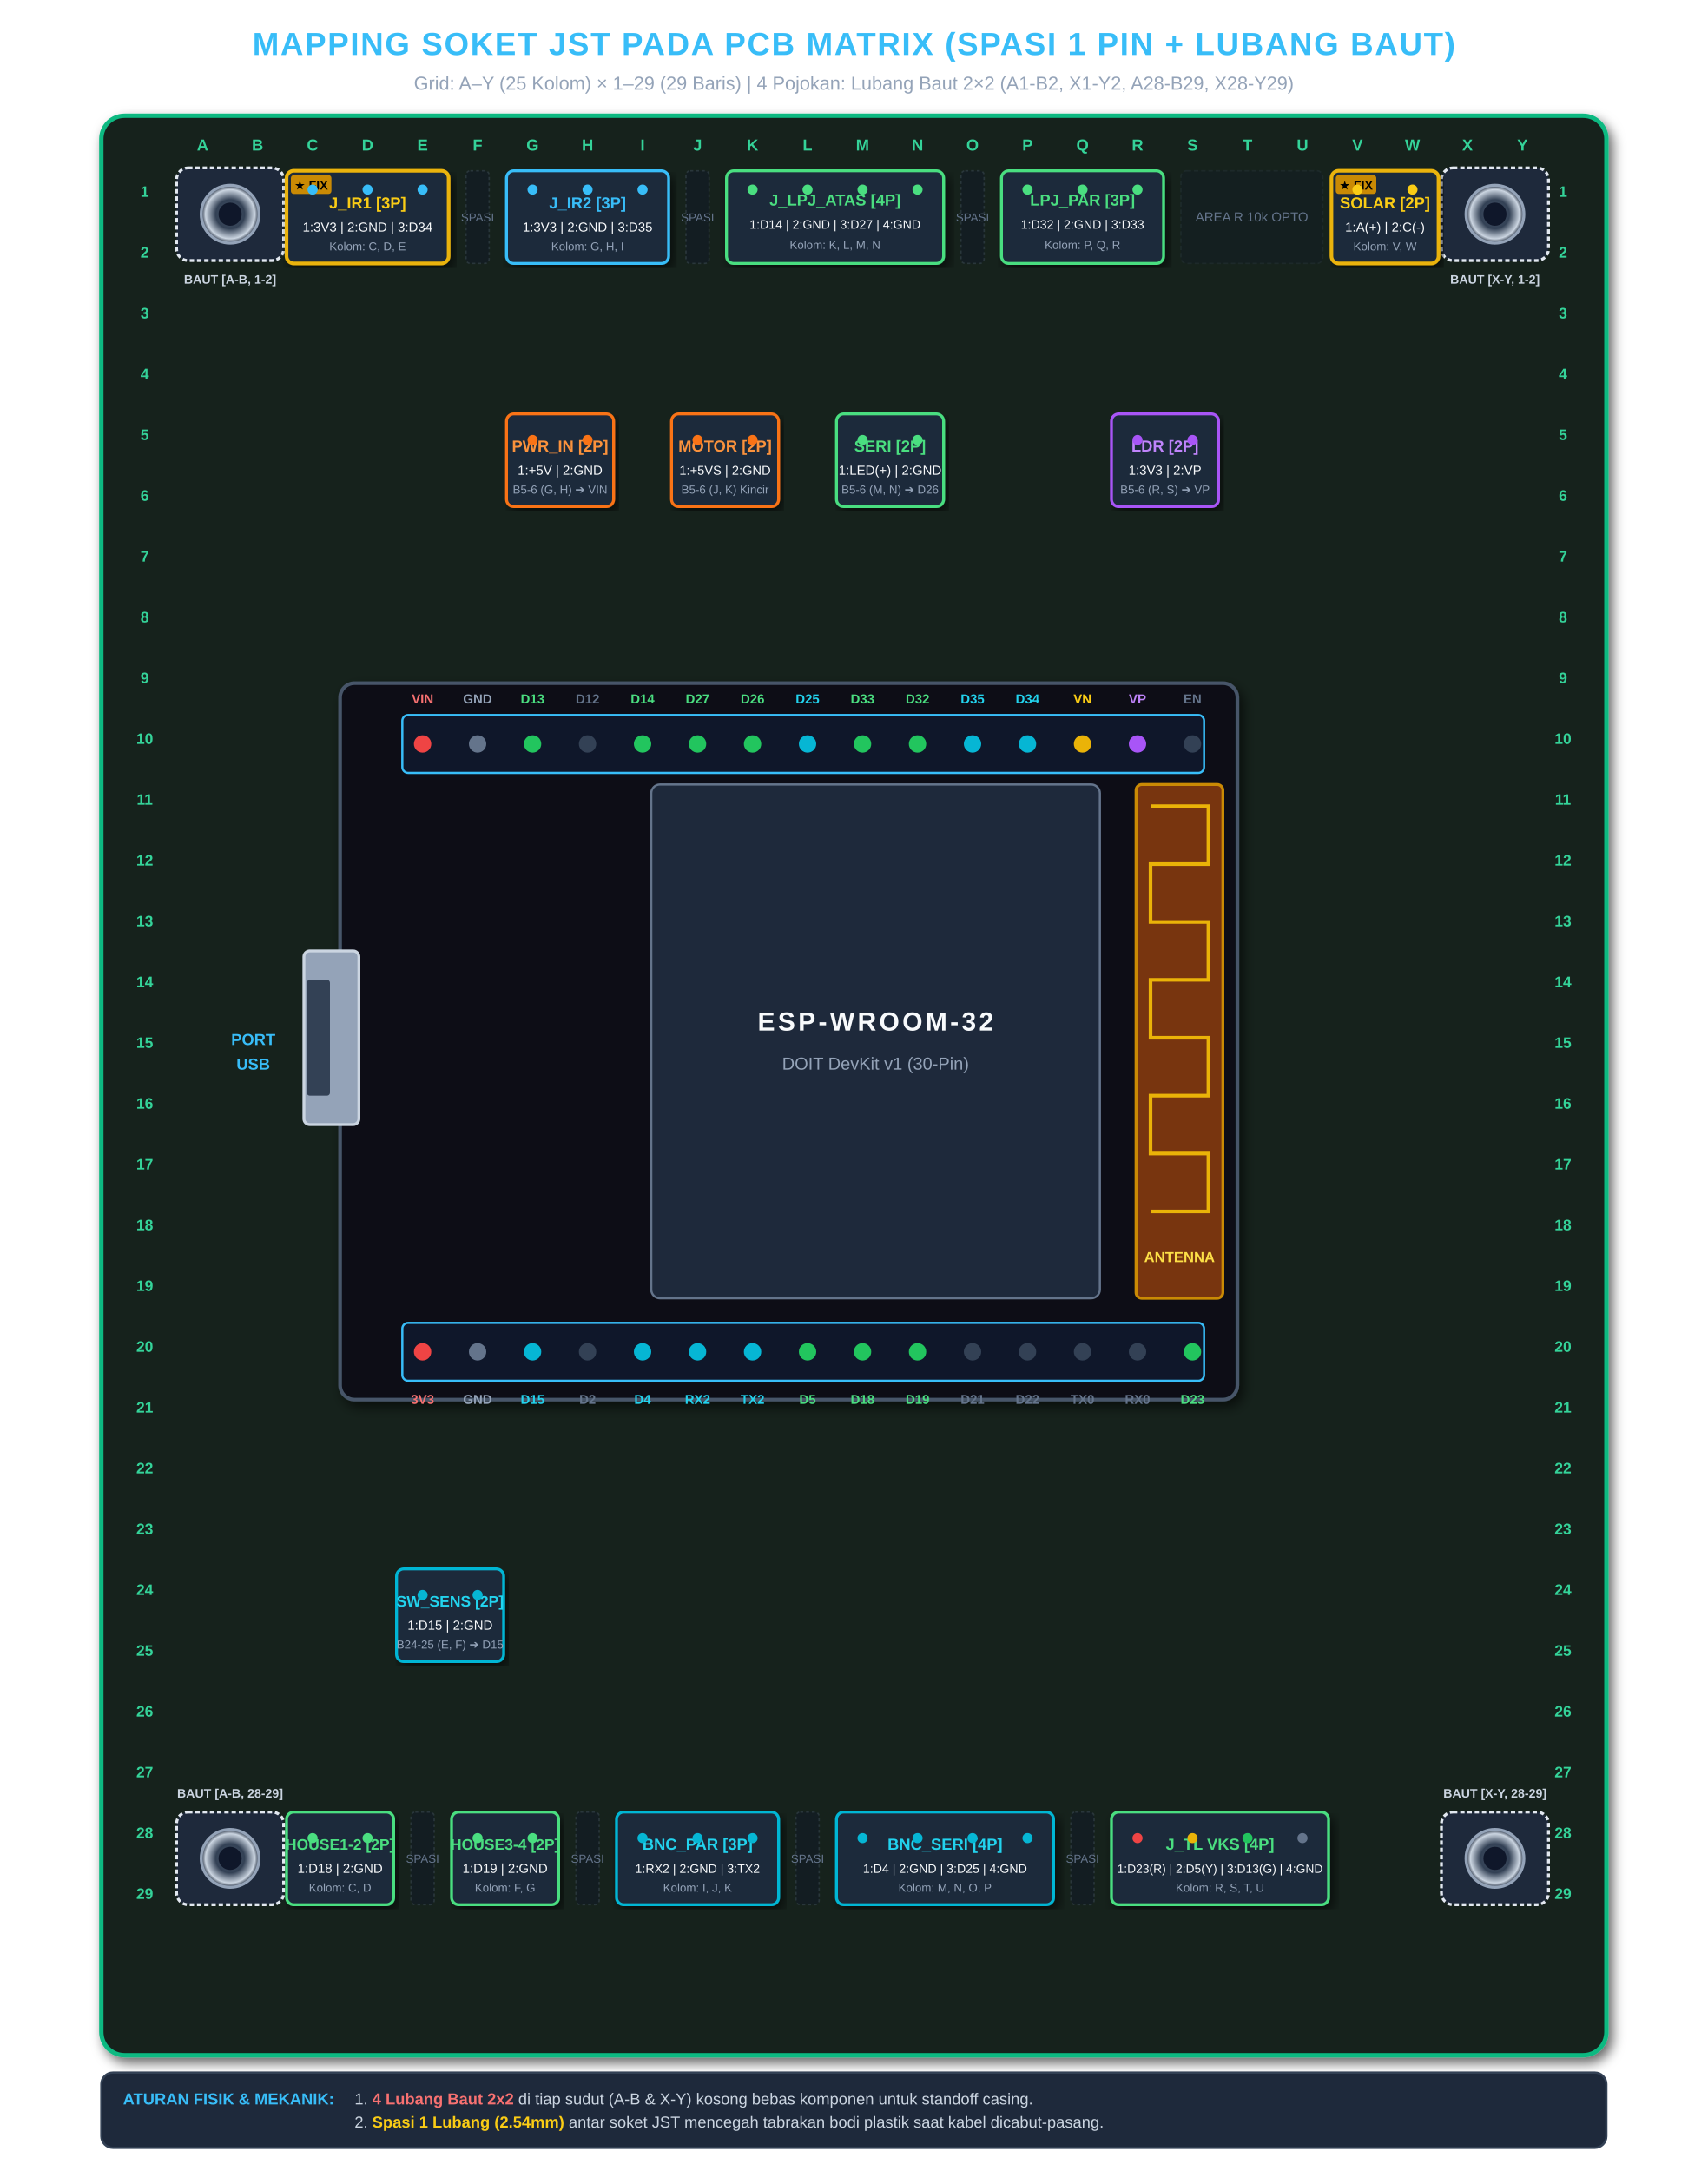
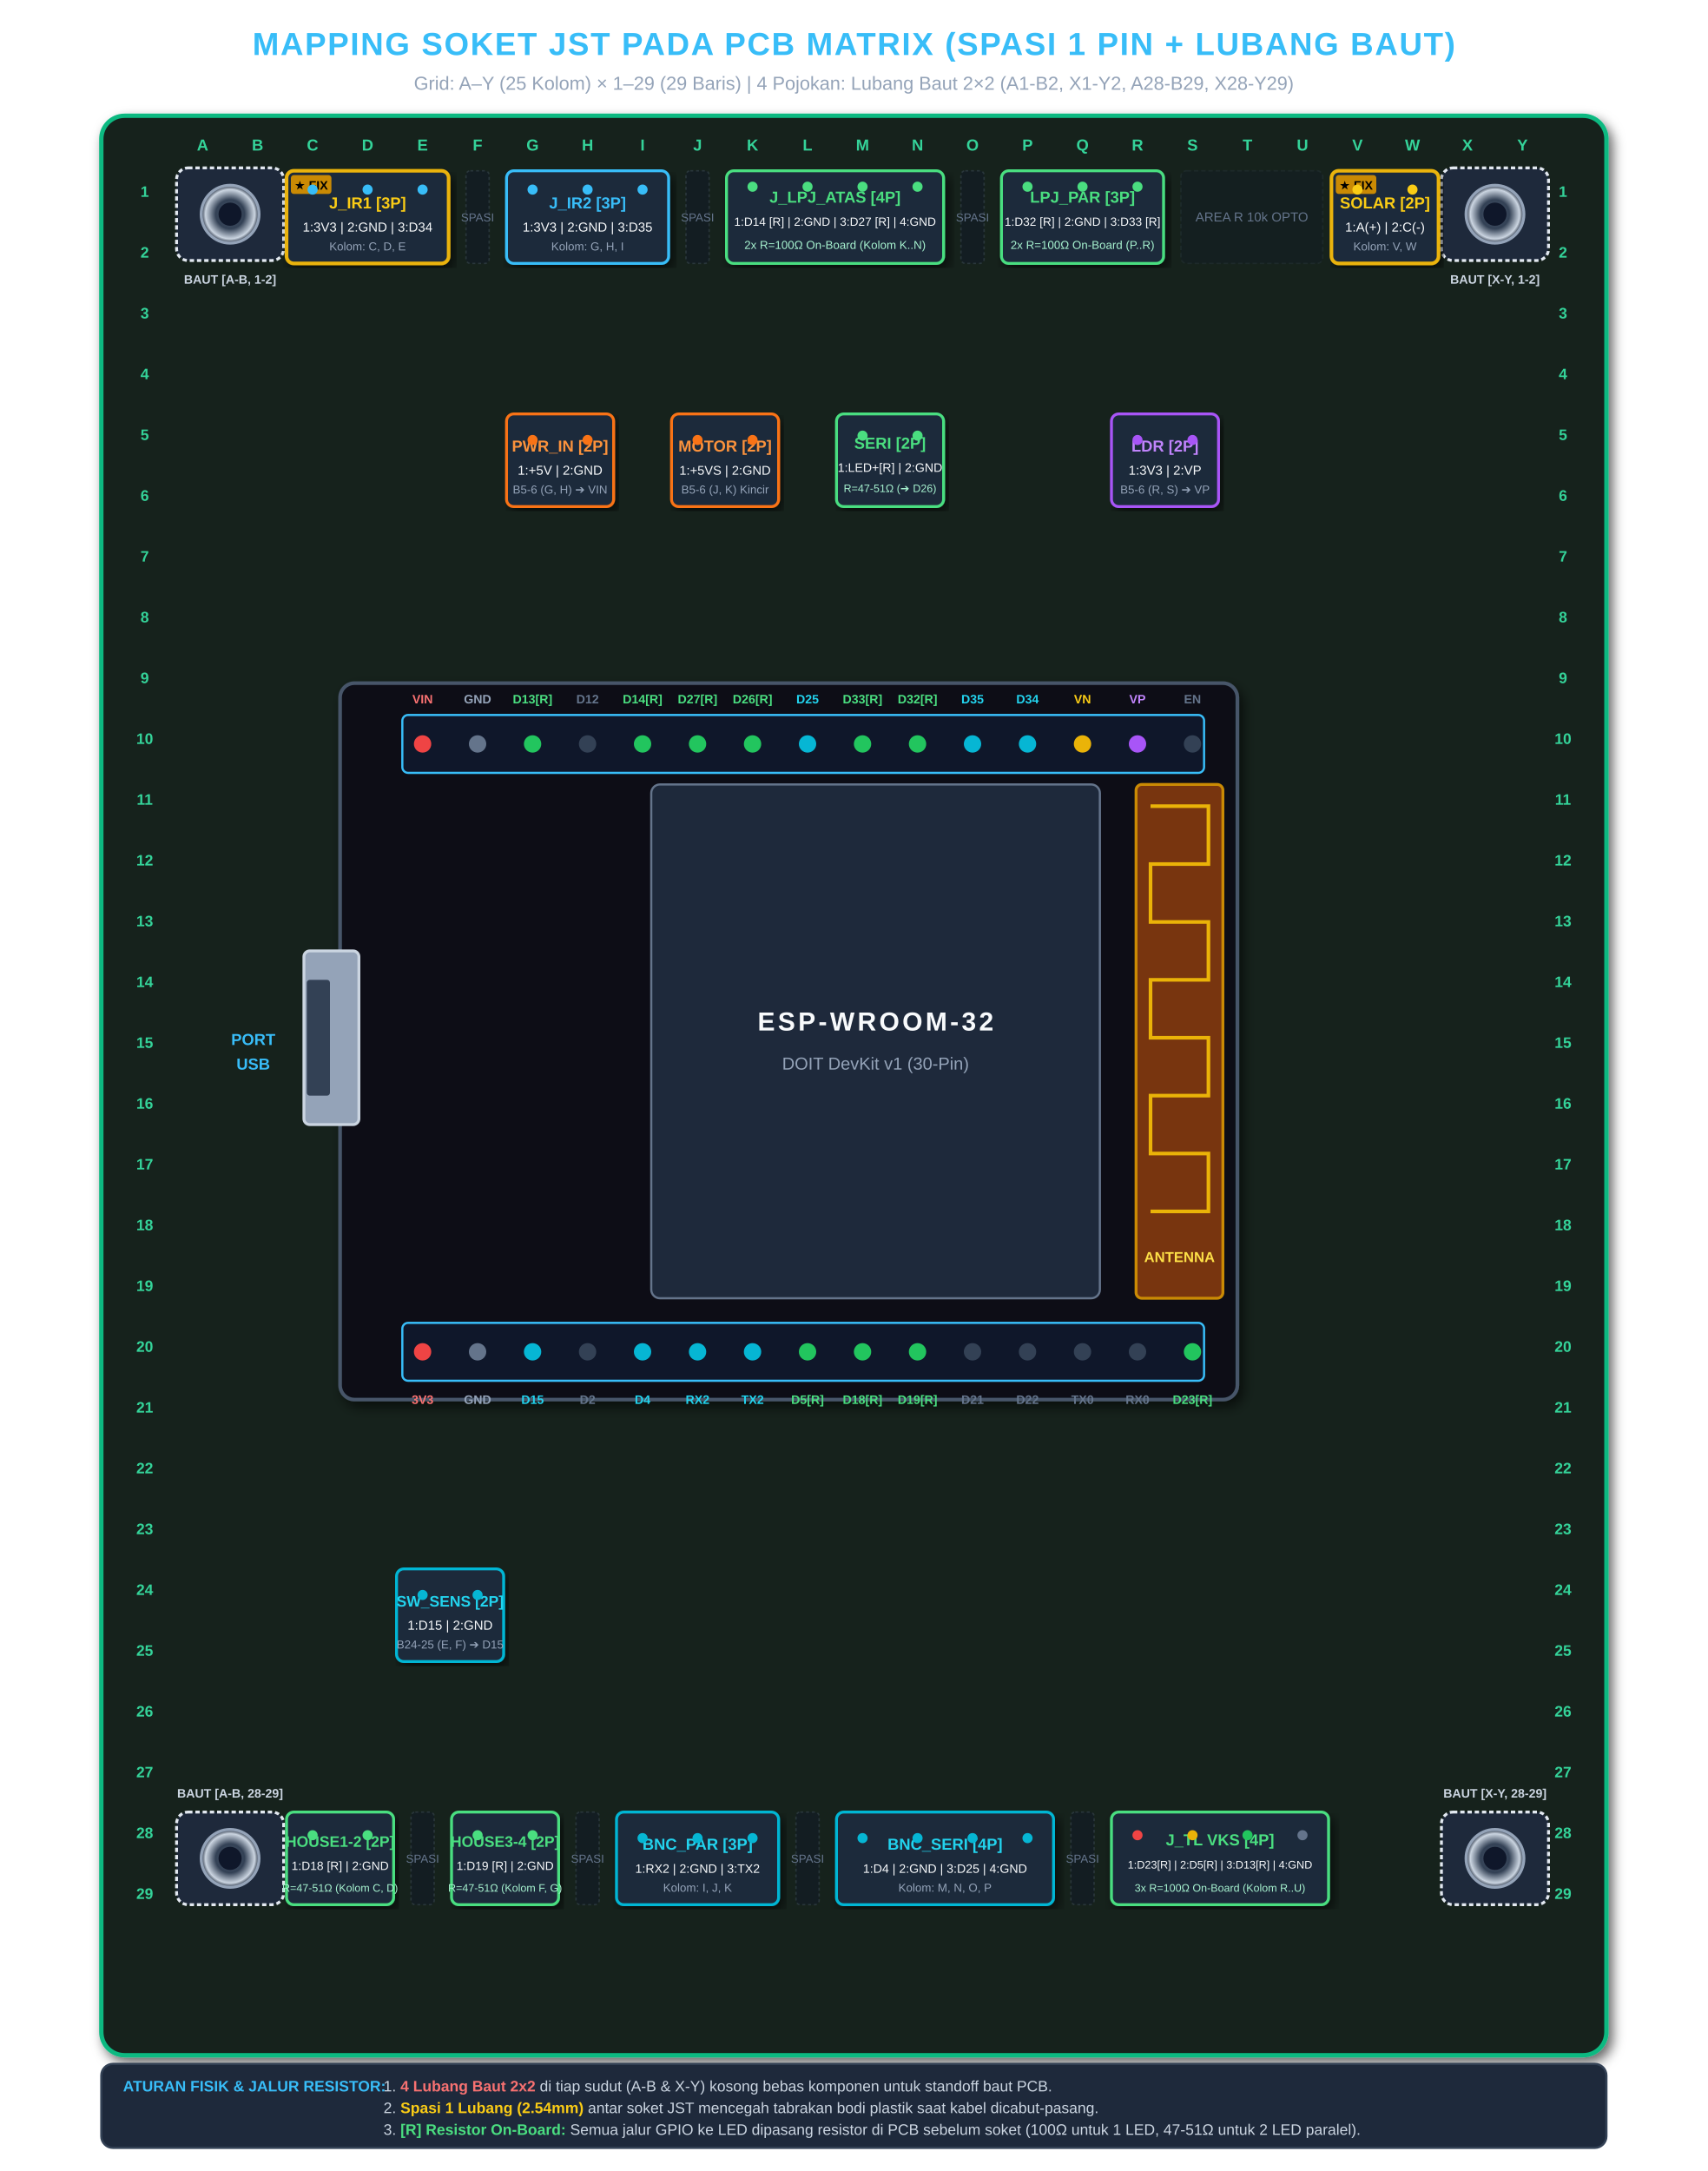
<svg xmlns="http://www.w3.org/2000/svg" viewBox="0 0 1180 1500" width="100%" height="100%" style="background-color: #0b1120; font-family: 'Segoe UI', Arial, sans-serif;">
  <defs>
    <filter id="shadow" x="-5%" y="-5%" width="110%" height="110%">
      <feDropShadow dx="3" dy="4" stdDeviation="4" flood-color="#000000" flood-opacity="0.6" />
    </filter>
    <radialGradient id="screw-pad" cx="50%" cy="50%" r="50%">
      <stop offset="0%" stop-color="#475569" />
      <stop offset="50%" stop-color="#334155" />
      <stop offset="85%" stop-color="#cbd5e1" />
      <stop offset="100%" stop-color="#1e293b" />
    </radialGradient>
  </defs>
  <text x="590" y="38" font-size="22" font-weight="bold" fill="#38bdf8" text-anchor="middle" letter-spacing="1">MAPPING SOKET JST PADA PCB MATRIX (SPASI 1 PIN + LUBANG BAUT)</text>
  <text x="590" y="62" font-size="13" fill="#94a3b8" text-anchor="middle">Grid: A–Y (25 Kolom) × 1–29 (29 Baris) | 4 Pojokan: Lubang Baut 2×2 (A1-B2, X1-Y2, A28-B29, X28-Y29)</text>
  <rect x="70" y="80" width="1040" height="1340" rx="16" fill="#13231e" stroke="#10b981" stroke-width="3" filter="url(#shadow)" />
  <g font-size="11" font-weight="bold" fill="#34d399" text-anchor="middle">
    <text x="140" y="104">A</text>
    <text x="178" y="104">B</text>
    <text x="216" y="104">C</text>
    <text x="254" y="104">D</text>
    <text x="292" y="104">E</text>
    <text x="330" y="104">F</text>
    <text x="368" y="104">G</text>
    <text x="406" y="104">H</text>
    <text x="444" y="104">I</text>
    <text x="482" y="104">J</text>
    <text x="520" y="104">K</text>
    <text x="558" y="104">L</text>
    <text x="596" y="104">M</text>
    <text x="634" y="104">N</text>
    <text x="672" y="104">O</text>
    <text x="710" y="104">P</text>
    <text x="748" y="104">Q</text>
    <text x="786" y="104">R</text>
    <text x="824" y="104">S</text>
    <text x="862" y="104">T</text>
    <text x="900" y="104">U</text>
    <text x="938" y="104">V</text>
    <text x="976" y="104">W</text>
    <text x="1014" y="104">X</text>
    <text x="1052" y="104">Y</text>
  </g>
  <g font-size="10.5" font-weight="bold" fill="#34d399" text-anchor="middle">
    <text x="100" y="136">1</text>
    <text x="100" y="178">2</text>
    <text x="100" y="220">3</text>
    <text x="100" y="262">4</text>
    <text x="100" y="304">5</text>
    <text x="100" y="346">6</text>
    <text x="100" y="388">7</text>
    <text x="100" y="430">8</text>
    <text x="100" y="472">9</text>
    <text x="100" y="514">10</text>
    <text x="100" y="556">11</text>
    <text x="100" y="598">12</text>
    <text x="100" y="640">13</text>
    <text x="100" y="682">14</text>
    <text x="100" y="724">15</text>
    <text x="100" y="766">16</text>
    <text x="100" y="808">17</text>
    <text x="100" y="850">18</text>
    <text x="100" y="892">19</text>
    <text x="100" y="934">20</text>
    <text x="100" y="976">21</text>
    <text x="100" y="1018">22</text>
    <text x="100" y="1060">23</text>
    <text x="100" y="1102">24</text>
    <text x="100" y="1144">25</text>
    <text x="100" y="1186">26</text>
    <text x="100" y="1228">27</text>
    <text x="100" y="1270">28</text>
    <text x="100" y="1312">29</text>
    <text x="1080" y="136">1</text>
    <text x="1080" y="178">2</text>
    <text x="1080" y="220">3</text>
    <text x="1080" y="262">4</text>
    <text x="1080" y="304">5</text>
    <text x="1080" y="346">6</text>
    <text x="1080" y="388">7</text>
    <text x="1080" y="430">8</text>
    <text x="1080" y="472">9</text>
    <text x="1080" y="514">10</text>
    <text x="1080" y="556">11</text>
    <text x="1080" y="598">12</text>
    <text x="1080" y="640">13</text>
    <text x="1080" y="682">14</text>
    <text x="1080" y="724">15</text>
    <text x="1080" y="766">16</text>
    <text x="1080" y="808">17</text>
    <text x="1080" y="850">18</text>
    <text x="1080" y="892">19</text>
    <text x="1080" y="934">20</text>
    <text x="1080" y="976">21</text>
    <text x="1080" y="1018">22</text>
    <text x="1080" y="1060">23</text>
    <text x="1080" y="1102">24</text>
    <text x="1080" y="1144">25</text>
    <text x="1080" y="1186">26</text>
    <text x="1080" y="1228">27</text>
    <text x="1080" y="1270">28</text>
    <text x="1080" y="1312">29</text>
  </g>
  <g id="SCREW_TL">
    <rect x="122" y="116" width="74" height="64" rx="8" fill="#1e293b" stroke="#e2e8f0" stroke-width="2" stroke-dasharray="3,2" />
    <circle cx="159" cy="148" r="20" fill="url(#screw-pad)" stroke="#94a3b8" stroke-width="2" />
    <circle cx="159" cy="148" r="8" fill="#0f172a" />
    <text x="159" y="196" font-size="8.5" font-weight="bold" fill="#cbd5e1" text-anchor="middle">BAUT [A-B, 1-2]</text>
  </g>
  <g id="SCREW_TR">
    <rect x="996" y="116" width="74" height="64" rx="8" fill="#1e293b" stroke="#e2e8f0" stroke-width="2" stroke-dasharray="3,2" />
    <circle cx="1033" cy="148" r="20" fill="url(#screw-pad)" stroke="#94a3b8" stroke-width="2" />
    <circle cx="1033" cy="148" r="8" fill="#0f172a" />
    <text x="1033" y="196" font-size="8.5" font-weight="bold" fill="#cbd5e1" text-anchor="middle">BAUT [X-Y, 1-2]</text>
  </g>
  <g id="SCREW_BL">
    <rect x="122" y="1252" width="74" height="64" rx="8" fill="#1e293b" stroke="#e2e8f0" stroke-width="2" stroke-dasharray="3,2" />
    <circle cx="159" cy="1284" r="20" fill="url(#screw-pad)" stroke="#94a3b8" stroke-width="2" />
    <circle cx="159" cy="1284" r="8" fill="#0f172a" />
    <text x="159" y="1242" font-size="8.5" font-weight="bold" fill="#cbd5e1" text-anchor="middle">BAUT [A-B, 28-29]</text>
  </g>
  <g id="SCREW_BR">
    <rect x="996" y="1252" width="74" height="64" rx="8" fill="#1e293b" stroke="#e2e8f0" stroke-width="2" stroke-dasharray="3,2" />
    <circle cx="1033" cy="1284" r="20" fill="url(#screw-pad)" stroke="#94a3b8" stroke-width="2" />
    <circle cx="1033" cy="1284" r="8" fill="#0f172a" />
    <text x="1033" y="1242" font-size="8.5" font-weight="bold" fill="#cbd5e1" text-anchor="middle">BAUT [X-Y, 28-29]</text>
  </g>
  <g id="J_IR1">
    <rect x="198" y="118" width="112" height="64" rx="5" fill="#1e293b" stroke="#eab308" stroke-width="2.5" filter="url(#shadow)" />
    <rect x="201" y="121" width="28" height="13" fill="#ca8a04" rx="2" />
    <text x="215" y="131" font-size="8.5" font-weight="bold" fill="#000" text-anchor="middle">★ FIX</text>
    <text x="254" y="144" font-size="11" font-weight="bold" fill="#facc15" text-anchor="middle">J_IR1 [3P]</text>
    <text x="254" y="160" font-size="9" fill="#f8fafc" text-anchor="middle">1:3V3 | 2:GND | 3:D34</text>
    <text x="254" y="173" font-size="8" fill="#94a3b8" text-anchor="middle">Kolom: C, D, E</text>
    <circle cx="216" cy="131" r="3.5" fill="#38bdf8" />
    <circle cx="254" cy="131" r="3.5" fill="#38bdf8" />
    <circle cx="292" cy="131" r="3.5" fill="#38bdf8" />
  </g>
  <rect x="322" y="118" width="16" height="64" rx="3" fill="#0f172a" opacity="0.4" stroke="#475569" stroke-dasharray="2,2" />
  <text x="330" y="153" font-size="8" fill="#64748b" text-anchor="middle">SPASI</text>
  <g id="J_IR2">
    <rect x="350" y="118" width="112" height="64" rx="5" fill="#1e293b" stroke="#38bdf8" stroke-width="2" filter="url(#shadow)" />
    <text x="406" y="144" font-size="11" font-weight="bold" fill="#38bdf8" text-anchor="middle">J_IR2 [3P]</text>
    <text x="406" y="160" font-size="9" fill="#f8fafc" text-anchor="middle">1:3V3 | 2:GND | 3:D35</text>
    <text x="406" y="173" font-size="8" fill="#94a3b8" text-anchor="middle">Kolom: G, H, I</text>
    <circle cx="368" cy="131" r="3.5" fill="#38bdf8" />
    <circle cx="406" cy="131" r="3.5" fill="#38bdf8" />
    <circle cx="444" cy="131" r="3.5" fill="#38bdf8" />
  </g>
  <rect x="474" y="118" width="16" height="64" rx="3" fill="#0f172a" opacity="0.4" stroke="#475569" stroke-dasharray="2,2" />
  <text x="482" y="153" font-size="8" fill="#64748b" text-anchor="middle">SPASI</text>
  <g id="J_LPJ_ATAS">
    <rect x="502" y="118" width="150" height="64" rx="5" fill="#1e293b" stroke="#4ade80" stroke-width="2" filter="url(#shadow)" />
-     <text x="577" y="142" font-size="11" font-weight="bold" fill="#4ade80" text-anchor="middle">J_LPJ_ATAS [4P]</text>
-     <text x="577" y="158" font-size="8.5" fill="#f8fafc" text-anchor="middle">1:D14 | 2:GND | 3:D27 | 4:GND</text>
-     <text x="577" y="172" font-size="8" fill="#94a3b8" text-anchor="middle">Kolom: K, L, M, N</text>
-     <circle cx="520" cy="131" r="3.5" fill="#4ade80" />
-     <circle cx="558" cy="131" r="3.5" fill="#4ade80" />
-     <circle cx="596" cy="131" r="3.5" fill="#4ade80" />
-     <circle cx="634" cy="131" r="3.5" fill="#4ade80" />
+     <text x="577" y="140" font-size="11" font-weight="bold" fill="#4ade80" text-anchor="middle">J_LPJ_ATAS [4P]</text>
+     <text x="577" y="156" font-size="8.2" fill="#f8fafc" text-anchor="middle">1:D14 [R] | 2:GND | 3:D27 [R] | 4:GND</text>
+     <text x="577" y="172" font-size="8" fill="#a7f3d0" text-anchor="middle">2x R=100Ω On-Board (Kolom K..N)</text>
+     <circle cx="520" cy="129" r="3.5" fill="#4ade80" />
+     <circle cx="558" cy="129" r="3.5" fill="#4ade80" />
+     <circle cx="596" cy="129" r="3.5" fill="#4ade80" />
+     <circle cx="634" cy="129" r="3.5" fill="#4ade80" />
  </g>
  <rect x="664" y="118" width="16" height="64" rx="3" fill="#0f172a" opacity="0.4" stroke="#475569" stroke-dasharray="2,2" />
  <text x="672" y="153" font-size="8" fill="#64748b" text-anchor="middle">SPASI</text>
  <g id="J_LPJ_BAWAH">
    <rect x="692" y="118" width="112" height="64" rx="5" fill="#1e293b" stroke="#4ade80" stroke-width="2" filter="url(#shadow)" />
-     <text x="748" y="142" font-size="11" font-weight="bold" fill="#4ade80" text-anchor="middle">LPJ_PAR [3P]</text>
-     <text x="748" y="158" font-size="8.5" fill="#f8fafc" text-anchor="middle">1:D32 | 2:GND | 3:D33</text>
-     <text x="748" y="172" font-size="8" fill="#94a3b8" text-anchor="middle">Kolom: P, Q, R</text>
-     <circle cx="710" cy="131" r="3.5" fill="#4ade80" />
-     <circle cx="748" cy="131" r="3.5" fill="#4ade80" />
-     <circle cx="786" cy="131" r="3.5" fill="#4ade80" />
+     <text x="748" y="140" font-size="11" font-weight="bold" fill="#4ade80" text-anchor="middle">LPJ_PAR [3P]</text>
+     <text x="748" y="156" font-size="8.2" fill="#f8fafc" text-anchor="middle">1:D32 [R] | 2:GND | 3:D33 [R]</text>
+     <text x="748" y="172" font-size="8" fill="#a7f3d0" text-anchor="middle">2x R=100Ω On-Board (P..R)</text>
+     <circle cx="710" cy="129" r="3.5" fill="#4ade80" />
+     <circle cx="748" cy="129" r="3.5" fill="#4ade80" />
+     <circle cx="786" cy="129" r="3.5" fill="#4ade80" />
  </g>
  <rect x="816" y="118" width="98" height="64" rx="4" fill="#0f172a" opacity="0.25" stroke="#334155" stroke-dasharray="3,2" />
  <text x="865" y="153" font-size="9" fill="#64748b" text-anchor="middle">AREA R 10k OPTO</text>
  <g id="J_SOLAR">
    <rect x="920" y="118" width="74" height="64" rx="5" fill="#1e293b" stroke="#eab308" stroke-width="2.5" filter="url(#shadow)" />
    <rect x="923" y="121" width="28" height="13" fill="#ca8a04" rx="2" />
    <text x="937" y="131" font-size="8.5" font-weight="bold" fill="#000" text-anchor="middle">★ FIX</text>
    <text x="957" y="144" font-size="11" font-weight="bold" fill="#facc15" text-anchor="middle">SOLAR [2P]</text>
    <text x="957" y="160" font-size="9" fill="#f8fafc" text-anchor="middle">1:A(+) | 2:C(-)</text>
    <text x="957" y="173" font-size="8" fill="#94a3b8" text-anchor="middle">Kolom: V, W</text>
    <circle cx="938" cy="131" r="3.5" fill="#facc15" />
    <circle cx="976" cy="131" r="3.5" fill="#facc15" />
  </g>
  <g id="J_PWR_IN">
    <rect x="350" y="286" width="74" height="64" rx="5" fill="#1e293b" stroke="#f97316" stroke-width="2" filter="url(#shadow)" />
    <text x="387" y="312" font-size="11" font-weight="bold" fill="#fb923c" text-anchor="middle">PWR_IN [2P]</text>
    <text x="387" y="328" font-size="9" fill="#f8fafc" text-anchor="middle">1:+5V | 2:GND</text>
    <text x="387" y="341" font-size="8" fill="#94a3b8" text-anchor="middle">B5-6 (G, H) ➔ VIN</text>
    <circle cx="368" cy="304" r="3.5" fill="#f97316" />
    <circle cx="406" cy="304" r="3.5" fill="#f97316" />
  </g>
  <g id="J_MOTOR">
    <rect x="464" y="286" width="74" height="64" rx="5" fill="#1e293b" stroke="#f97316" stroke-width="2" filter="url(#shadow)" />
    <text x="501" y="312" font-size="11" font-weight="bold" fill="#fb923c" text-anchor="middle">MOTOR [2P]</text>
    <text x="501" y="328" font-size="8.8" fill="#f8fafc" text-anchor="middle">1:+5VS | 2:GND</text>
    <text x="501" y="341" font-size="8" fill="#94a3b8" text-anchor="middle">B5-6 (J, K) Kincir</text>
    <circle cx="482" cy="304" r="3.5" fill="#f97316" />
    <circle cx="520" cy="304" r="3.5" fill="#f97316" />
  </g>
  <g id="J_LPJ_SERI">
    <rect x="578" y="286" width="74" height="64" rx="5" fill="#1e293b" stroke="#4ade80" stroke-width="2" filter="url(#shadow)" />
-     <text x="615" y="312" font-size="11" font-weight="bold" fill="#4ade80" text-anchor="middle">SERI [2P]</text>
-     <text x="615" y="328" font-size="9" fill="#f8fafc" text-anchor="middle">1:LED(+) | 2:GND</text>
-     <text x="615" y="341" font-size="8" fill="#94a3b8" text-anchor="middle">B5-6 (M, N) ➔ D26</text>
-     <circle cx="596" cy="304" r="3.5" fill="#4ade80" />
-     <circle cx="634" cy="304" r="3.5" fill="#4ade80" />
+     <text x="615" y="310" font-size="11" font-weight="bold" fill="#4ade80" text-anchor="middle">SERI [2P]</text>
+     <text x="615" y="326" font-size="8.5" fill="#f8fafc" text-anchor="middle">1:LED+[R] | 2:GND</text>
+     <text x="615" y="340" font-size="7.5" fill="#a7f3d0" text-anchor="middle">R=47-51Ω (➔ D26)</text>
+     <circle cx="596" cy="301" r="3.5" fill="#4ade80" />
+     <circle cx="634" cy="301" r="3.5" fill="#4ade80" />
  </g>
  <g id="J_LDR">
    <rect x="768" y="286" width="74" height="64" rx="5" fill="#1e293b" stroke="#a855f7" stroke-width="2" filter="url(#shadow)" />
    <text x="805" y="312" font-size="11" font-weight="bold" fill="#c084fc" text-anchor="middle">LDR [2P]</text>
    <text x="805" y="328" font-size="9" fill="#f8fafc" text-anchor="middle">1:3V3 | 2:VP</text>
    <text x="805" y="341" font-size="8" fill="#94a3b8" text-anchor="middle">B5-6 (R, S) ➔ VP</text>
    <circle cx="786" cy="304" r="3.5" fill="#a855f7" />
    <circle cx="824" cy="304" r="3.5" fill="#a855f7" />
  </g>
  <g id="ESP32_DEVKIT">
    <rect x="235" y="472" width="620" height="495" rx="10" fill="#0b0f17" stroke="#475569" stroke-width="2.5" filter="url(#shadow)" />
    <rect x="785" y="542" width="60" height="355" rx="4" fill="#78350f" stroke="#ca8a04" stroke-width="2" />
    <path d="M 795 557 L 835 557 L 835 597 L 795 597 L 795 637 L 835 637 L 835 677 L 795 677 L 795 717 L 835 717 L 835 757 L 795 757 L 795 797 L 835 797 L 835 837 L 795 837" fill="none" stroke="#eab308" stroke-width="2.5" />
    <text x="815" y="872" font-size="10" font-weight="bold" fill="#fde047" text-anchor="middle">ANTENNA</text>
    <rect x="450" y="542" width="310" height="355" rx="6" fill="#1e293b" stroke="#64748b" stroke-width="1.5" />
    <text x="605" y="712" font-size="18" font-weight="bold" fill="#f8fafc" text-anchor="middle" letter-spacing="2">ESP-WROOM-32</text>
    <text x="605" y="739" font-size="12" fill="#94a3b8" text-anchor="middle">DOIT DevKit v1 (30-Pin)</text>
    <rect x="210" y="657" width="38" height="120" rx="4" fill="#94a3b8" stroke="#cbd5e1" stroke-width="2" />
    <rect x="212" y="677" width="16" height="80" rx="2" fill="#334155" />
    <text x="175" y="722" font-size="11" font-weight="bold" fill="#38bdf8" text-anchor="middle">PORT</text>
    <text x="175" y="739" font-size="11" font-weight="bold" fill="#38bdf8" text-anchor="middle">USB</text>
    <rect x="278" y="494" width="554" height="40" rx="4" fill="#0f172a" stroke="#38bdf8" stroke-width="1.5" />
-     <g font-size="9" font-weight="bold" text-anchor="middle">
+     <g font-size="8.5" font-weight="bold" text-anchor="middle">
      <circle cx="292" cy="514" r="6" fill="#ef4444" />
      <text x="292" y="486" fill="#f87171">VIN</text>
      <circle cx="330" cy="514" r="6" fill="#64748b" />
      <text x="330" y="486" fill="#94a3b8">GND</text>
      <circle cx="368" cy="514" r="6" fill="#22c55e" />
-       <text x="368" y="486" fill="#4ade80">D13</text>
+       <text x="368" y="486" fill="#4ade80">D13[R]</text>
      <circle cx="406" cy="514" r="6" fill="#334155" />
      <text x="406" y="486" fill="#64748b">D12</text>
      <circle cx="444" cy="514" r="6" fill="#22c55e" />
-       <text x="444" y="486" fill="#4ade80">D14</text>
+       <text x="444" y="486" fill="#4ade80">D14[R]</text>
      <circle cx="482" cy="514" r="6" fill="#22c55e" />
-       <text x="482" y="486" fill="#4ade80">D27</text>
+       <text x="482" y="486" fill="#4ade80">D27[R]</text>
      <circle cx="520" cy="514" r="6" fill="#22c55e" />
-       <text x="520" y="486" fill="#4ade80">D26</text>
+       <text x="520" y="486" fill="#4ade80">D26[R]</text>
      <circle cx="558" cy="514" r="6" fill="#06b6d4" />
      <text x="558" y="486" fill="#22d3ee">D25</text>
      <circle cx="596" cy="514" r="6" fill="#22c55e" />
-       <text x="596" y="486" fill="#4ade80">D33</text>
+       <text x="596" y="486" fill="#4ade80">D33[R]</text>
      <circle cx="634" cy="514" r="6" fill="#22c55e" />
-       <text x="634" y="486" fill="#4ade80">D32</text>
+       <text x="634" y="486" fill="#4ade80">D32[R]</text>
      <circle cx="672" cy="514" r="6" fill="#06b6d4" />
      <text x="672" y="486" fill="#22d3ee">D35</text>
      <circle cx="710" cy="514" r="6" fill="#06b6d4" />
      <text x="710" y="486" fill="#22d3ee">D34</text>
      <circle cx="748" cy="514" r="6" fill="#eab308" />
      <text x="748" y="486" fill="#facc15">VN</text>
      <circle cx="786" cy="514" r="6" fill="#a855f7" />
      <text x="786" y="486" fill="#c084fc">VP</text>
      <circle cx="824" cy="514" r="6" fill="#334155" />
      <text x="824" y="486" fill="#64748b">EN</text>
    </g>
    <rect x="278" y="914" width="554" height="40" rx="4" fill="#0f172a" stroke="#38bdf8" stroke-width="1.5" />
-     <g font-size="9" font-weight="bold" text-anchor="middle">
+     <g font-size="8.5" font-weight="bold" text-anchor="middle">
      <circle cx="292" cy="934" r="6" fill="#ef4444" />
      <text x="292" y="970" fill="#f87171">3V3</text>
      <circle cx="330" cy="934" r="6" fill="#64748b" />
      <text x="330" y="970" fill="#94a3b8">GND</text>
      <circle cx="368" cy="934" r="6" fill="#06b6d4" />
      <text x="368" y="970" fill="#22d3ee">D15</text>
      <circle cx="406" cy="934" r="6" fill="#334155" />
      <text x="406" y="970" fill="#64748b">D2</text>
      <circle cx="444" cy="934" r="6" fill="#06b6d4" />
      <text x="444" y="970" fill="#22d3ee">D4</text>
      <circle cx="482" cy="934" r="6" fill="#06b6d4" />
      <text x="482" y="970" fill="#22d3ee">RX2</text>
      <circle cx="520" cy="934" r="6" fill="#06b6d4" />
      <text x="520" y="970" fill="#22d3ee">TX2</text>
      <circle cx="558" cy="934" r="6" fill="#22c55e" />
-       <text x="558" y="970" fill="#4ade80">D5</text>
+       <text x="558" y="970" fill="#4ade80">D5[R]</text>
      <circle cx="596" cy="934" r="6" fill="#22c55e" />
-       <text x="596" y="970" fill="#4ade80">D18</text>
+       <text x="596" y="970" fill="#4ade80">D18[R]</text>
      <circle cx="634" cy="934" r="6" fill="#22c55e" />
-       <text x="634" y="970" fill="#4ade80">D19</text>
+       <text x="634" y="970" fill="#4ade80">D19[R]</text>
      <circle cx="672" cy="934" r="6" fill="#334155" />
      <text x="672" y="970" fill="#64748b">D21</text>
      <circle cx="710" cy="934" r="6" fill="#334155" />
      <text x="710" y="970" fill="#64748b">D22</text>
      <circle cx="748" cy="934" r="6" fill="#334155" />
      <text x="748" y="970" fill="#64748b">TX0</text>
      <circle cx="786" cy="934" r="6" fill="#334155" />
      <text x="786" y="970" fill="#64748b">RX0</text>
      <circle cx="824" cy="934" r="6" fill="#22c55e" />
-       <text x="824" y="970" fill="#4ade80">D23</text>
+       <text x="824" y="970" fill="#4ade80">D23[R]</text>
    </g>
  </g>
  <g id="J_SW_SENS">
    <rect x="274" y="1084" width="74" height="64" rx="5" fill="#1e293b" stroke="#06b6d4" stroke-width="2" filter="url(#shadow)" />
    <text x="311" y="1110" font-size="10.5" font-weight="bold" fill="#22d3ee" text-anchor="middle">SW_SENS [2P]</text>
    <text x="311" y="1126" font-size="9" fill="#f8fafc" text-anchor="middle">1:D15 | 2:GND</text>
    <text x="311" y="1139" font-size="8" fill="#94a3b8" text-anchor="middle">B24-25 (E, F) ➔ D15</text>
    <circle cx="292" cy="1102" r="3.5" fill="#06b6d4" />
    <circle cx="330" cy="1102" r="3.5" fill="#06b6d4" />
  </g>
  <g id="J_HOUSE_1_2">
    <rect x="198" y="1252" width="74" height="64" rx="5" fill="#1e293b" stroke="#4ade80" stroke-width="2" filter="url(#shadow)" />
-     <text x="235" y="1278" font-size="10.5" font-weight="bold" fill="#4ade80" text-anchor="middle">HOUSE1-2 [2P]</text>
-     <text x="235" y="1294" font-size="9" fill="#f8fafc" text-anchor="middle">1:D18 | 2:GND</text>
-     <text x="235" y="1307" font-size="8" fill="#94a3b8" text-anchor="middle">Kolom: C, D</text>
-     <circle cx="216" cy="1270" r="3.5" fill="#4ade80" />
-     <circle cx="254" cy="1270" r="3.5" fill="#4ade80" />
+     <text x="235" y="1276" font-size="10.5" font-weight="bold" fill="#4ade80" text-anchor="middle">HOUSE1-2 [2P]</text>
+     <text x="235" y="1292" font-size="8.3" fill="#f8fafc" text-anchor="middle">1:D18 [R] | 2:GND</text>
+     <text x="235" y="1307" font-size="7.5" fill="#a7f3d0" text-anchor="middle">R=47-51Ω (Kolom C, D)</text>
+     <circle cx="216" cy="1268" r="3.5" fill="#4ade80" />
+     <circle cx="254" cy="1268" r="3.5" fill="#4ade80" />
  </g>
  <rect x="284" y="1252" width="16" height="64" rx="3" fill="#0f172a" opacity="0.4" stroke="#475569" stroke-dasharray="2,2" />
  <text x="292" y="1287" font-size="8" fill="#64748b" text-anchor="middle">SPASI</text>
  <g id="J_HOUSE_3_4">
    <rect x="312" y="1252" width="74" height="64" rx="5" fill="#1e293b" stroke="#4ade80" stroke-width="2" filter="url(#shadow)" />
-     <text x="349" y="1278" font-size="10.5" font-weight="bold" fill="#4ade80" text-anchor="middle">HOUSE3-4 [2P]</text>
-     <text x="349" y="1294" font-size="9" fill="#f8fafc" text-anchor="middle">1:D19 | 2:GND</text>
-     <text x="349" y="1307" font-size="8" fill="#94a3b8" text-anchor="middle">Kolom: F, G</text>
-     <circle cx="330" cy="1270" r="3.5" fill="#4ade80" />
-     <circle cx="368" cy="1270" r="3.5" fill="#4ade80" />
+     <text x="349" y="1276" font-size="10.5" font-weight="bold" fill="#4ade80" text-anchor="middle">HOUSE3-4 [2P]</text>
+     <text x="349" y="1292" font-size="8.3" fill="#f8fafc" text-anchor="middle">1:D19 [R] | 2:GND</text>
+     <text x="349" y="1307" font-size="7.5" fill="#a7f3d0" text-anchor="middle">R=47-51Ω (Kolom F, G)</text>
+     <circle cx="330" cy="1268" r="3.5" fill="#4ade80" />
+     <circle cx="368" cy="1268" r="3.5" fill="#4ade80" />
  </g>
  <rect x="398" y="1252" width="16" height="64" rx="3" fill="#0f172a" opacity="0.4" stroke="#475569" stroke-dasharray="2,2" />
  <text x="406" y="1287" font-size="8" fill="#64748b" text-anchor="middle">SPASI</text>
  <g id="J_BNC_PAR">
    <rect x="426" y="1252" width="112" height="64" rx="5" fill="#1e293b" stroke="#06b6d4" stroke-width="2" filter="url(#shadow)" />
    <text x="482" y="1278" font-size="11" font-weight="bold" fill="#22d3ee" text-anchor="middle">BNC_PAR [3P]</text>
    <text x="482" y="1294" font-size="8.5" fill="#f8fafc" text-anchor="middle">1:RX2 | 2:GND | 3:TX2</text>
    <text x="482" y="1307" font-size="8" fill="#94a3b8" text-anchor="middle">Kolom: I, J, K</text>
    <circle cx="444" cy="1270" r="3.5" fill="#06b6d4" />
    <circle cx="482" cy="1270" r="3.5" fill="#06b6d4" />
    <circle cx="520" cy="1270" r="3.5" fill="#06b6d4" />
  </g>
  <rect x="550" y="1252" width="16" height="64" rx="3" fill="#0f172a" opacity="0.4" stroke="#475569" stroke-dasharray="2,2" />
  <text x="558" y="1287" font-size="8" fill="#64748b" text-anchor="middle">SPASI</text>
  <g id="J_BNC_SERI">
    <rect x="578" y="1252" width="150" height="64" rx="5" fill="#1e293b" stroke="#06b6d4" stroke-width="2" filter="url(#shadow)" />
    <text x="653" y="1278" font-size="11" font-weight="bold" fill="#22d3ee" text-anchor="middle">BNC_SERI [4P]</text>
    <text x="653" y="1294" font-size="8.5" fill="#f8fafc" text-anchor="middle">1:D4 | 2:GND | 3:D25 | 4:GND</text>
    <text x="653" y="1307" font-size="8" fill="#94a3b8" text-anchor="middle">Kolom: M, N, O, P</text>
    <circle cx="596" cy="1270" r="3.5" fill="#06b6d4" />
    <circle cx="634" cy="1270" r="3.5" fill="#06b6d4" />
    <circle cx="672" cy="1270" r="3.5" fill="#06b6d4" />
    <circle cx="710" cy="1270" r="3.5" fill="#06b6d4" />
  </g>
  <rect x="740" y="1252" width="16" height="64" rx="3" fill="#0f172a" opacity="0.4" stroke="#475569" stroke-dasharray="2,2" />
  <text x="748" y="1287" font-size="8" fill="#64748b" text-anchor="middle">SPASI</text>
  <g id="J_TL">
    <rect x="768" y="1252" width="150" height="64" rx="5" fill="#1e293b" stroke="#4ade80" stroke-width="2" filter="url(#shadow)" />
-     <text x="843" y="1278" font-size="11" font-weight="bold" fill="#4ade80" text-anchor="middle">J_TL VKS [4P]</text>
-     <text x="843" y="1294" font-size="8.3" fill="#f8fafc" text-anchor="middle">1:D23(R) | 2:D5(Y) | 3:D13(G) | 4:GND</text>
-     <text x="843" y="1307" font-size="8" fill="#94a3b8" text-anchor="middle">Kolom: R, S, T, U</text>
-     <circle cx="786" cy="1270" r="3.5" fill="#ef4444" />
-     <circle cx="824" cy="1270" r="3.5" fill="#eab308" />
-     <circle cx="862" cy="1270" r="3.5" fill="#22c55e" />
-     <circle cx="900" cy="1270" r="3.5" fill="#64748b" />
-   </g>
-   <g transform="translate(70, 1432)" font-size="11" fill="#cbd5e1">
-     <rect x="0" y="0" width="1040" height="52" rx="8" fill="#1e293b" stroke="#334155" stroke-width="1.5" />
-     <text x="15" y="22" font-weight="bold" fill="#38bdf8">ATURAN FISIK &amp; MEKANIK:</text>
-     <text x="175" y="22">1. <tspan fill="#f87171" font-weight="bold">4 Lubang Baut 2x2</tspan> di tiap sudut (A-B &amp; X-Y) kosong bebas komponen untuk standoff casing.</text>
-     <text x="175" y="38">2. <tspan fill="#facc15" font-weight="bold">Spasi 1 Lubang (2.54mm)</tspan> antar soket JST mencegah tabrakan bodi plastik saat kabel dicabut-pasang.</text>
+     <text x="843" y="1275" font-size="11" font-weight="bold" fill="#4ade80" text-anchor="middle">J_TL VKS [4P]</text>
+     <text x="843" y="1291" font-size="7.6" fill="#f8fafc" text-anchor="middle">1:D23[R] | 2:D5[R] | 3:D13[R] | 4:GND</text>
+     <text x="843" y="1307" font-size="7.5" fill="#a7f3d0" text-anchor="middle">3x R=100Ω On-Board (Kolom R..U)</text>
+     <circle cx="786" cy="1268" r="3.5" fill="#ef4444" />
+     <circle cx="824" cy="1268" r="3.5" fill="#eab308" />
+     <circle cx="862" cy="1268" r="3.5" fill="#22c55e" />
+     <circle cx="900" cy="1268" r="3.5" fill="#64748b" />
+   </g>
+   <g transform="translate(70, 1426)" font-size="10.5" fill="#cbd5e1">
+     <rect x="0" y="0" width="1040" height="58" rx="8" fill="#1e293b" stroke="#334155" stroke-width="1.5" />
+     <text x="15" y="19" font-weight="bold" fill="#38bdf8">ATURAN FISIK &amp; JALUR RESISTOR:</text>
+     <text x="195" y="19">1. <tspan fill="#f87171" font-weight="bold">4 Lubang Baut 2x2</tspan> di tiap sudut (A-B &amp; X-Y) kosong bebas komponen untuk standoff baut PCB.</text>
+     <text x="195" y="34">2. <tspan fill="#facc15" font-weight="bold">Spasi 1 Lubang (2.54mm)</tspan> antar soket JST mencegah tabrakan bodi plastik saat kabel dicabut-pasang.</text>
+     <text x="195" y="49">3. <tspan fill="#4ade80" font-weight="bold">[R] Resistor On-Board:</tspan> Semua jalur GPIO ke LED dipasang resistor di PCB sebelum soket (100Ω untuk 1 LED, 47-51Ω untuk 2 LED paralel).</text>
  </g>
</svg>
